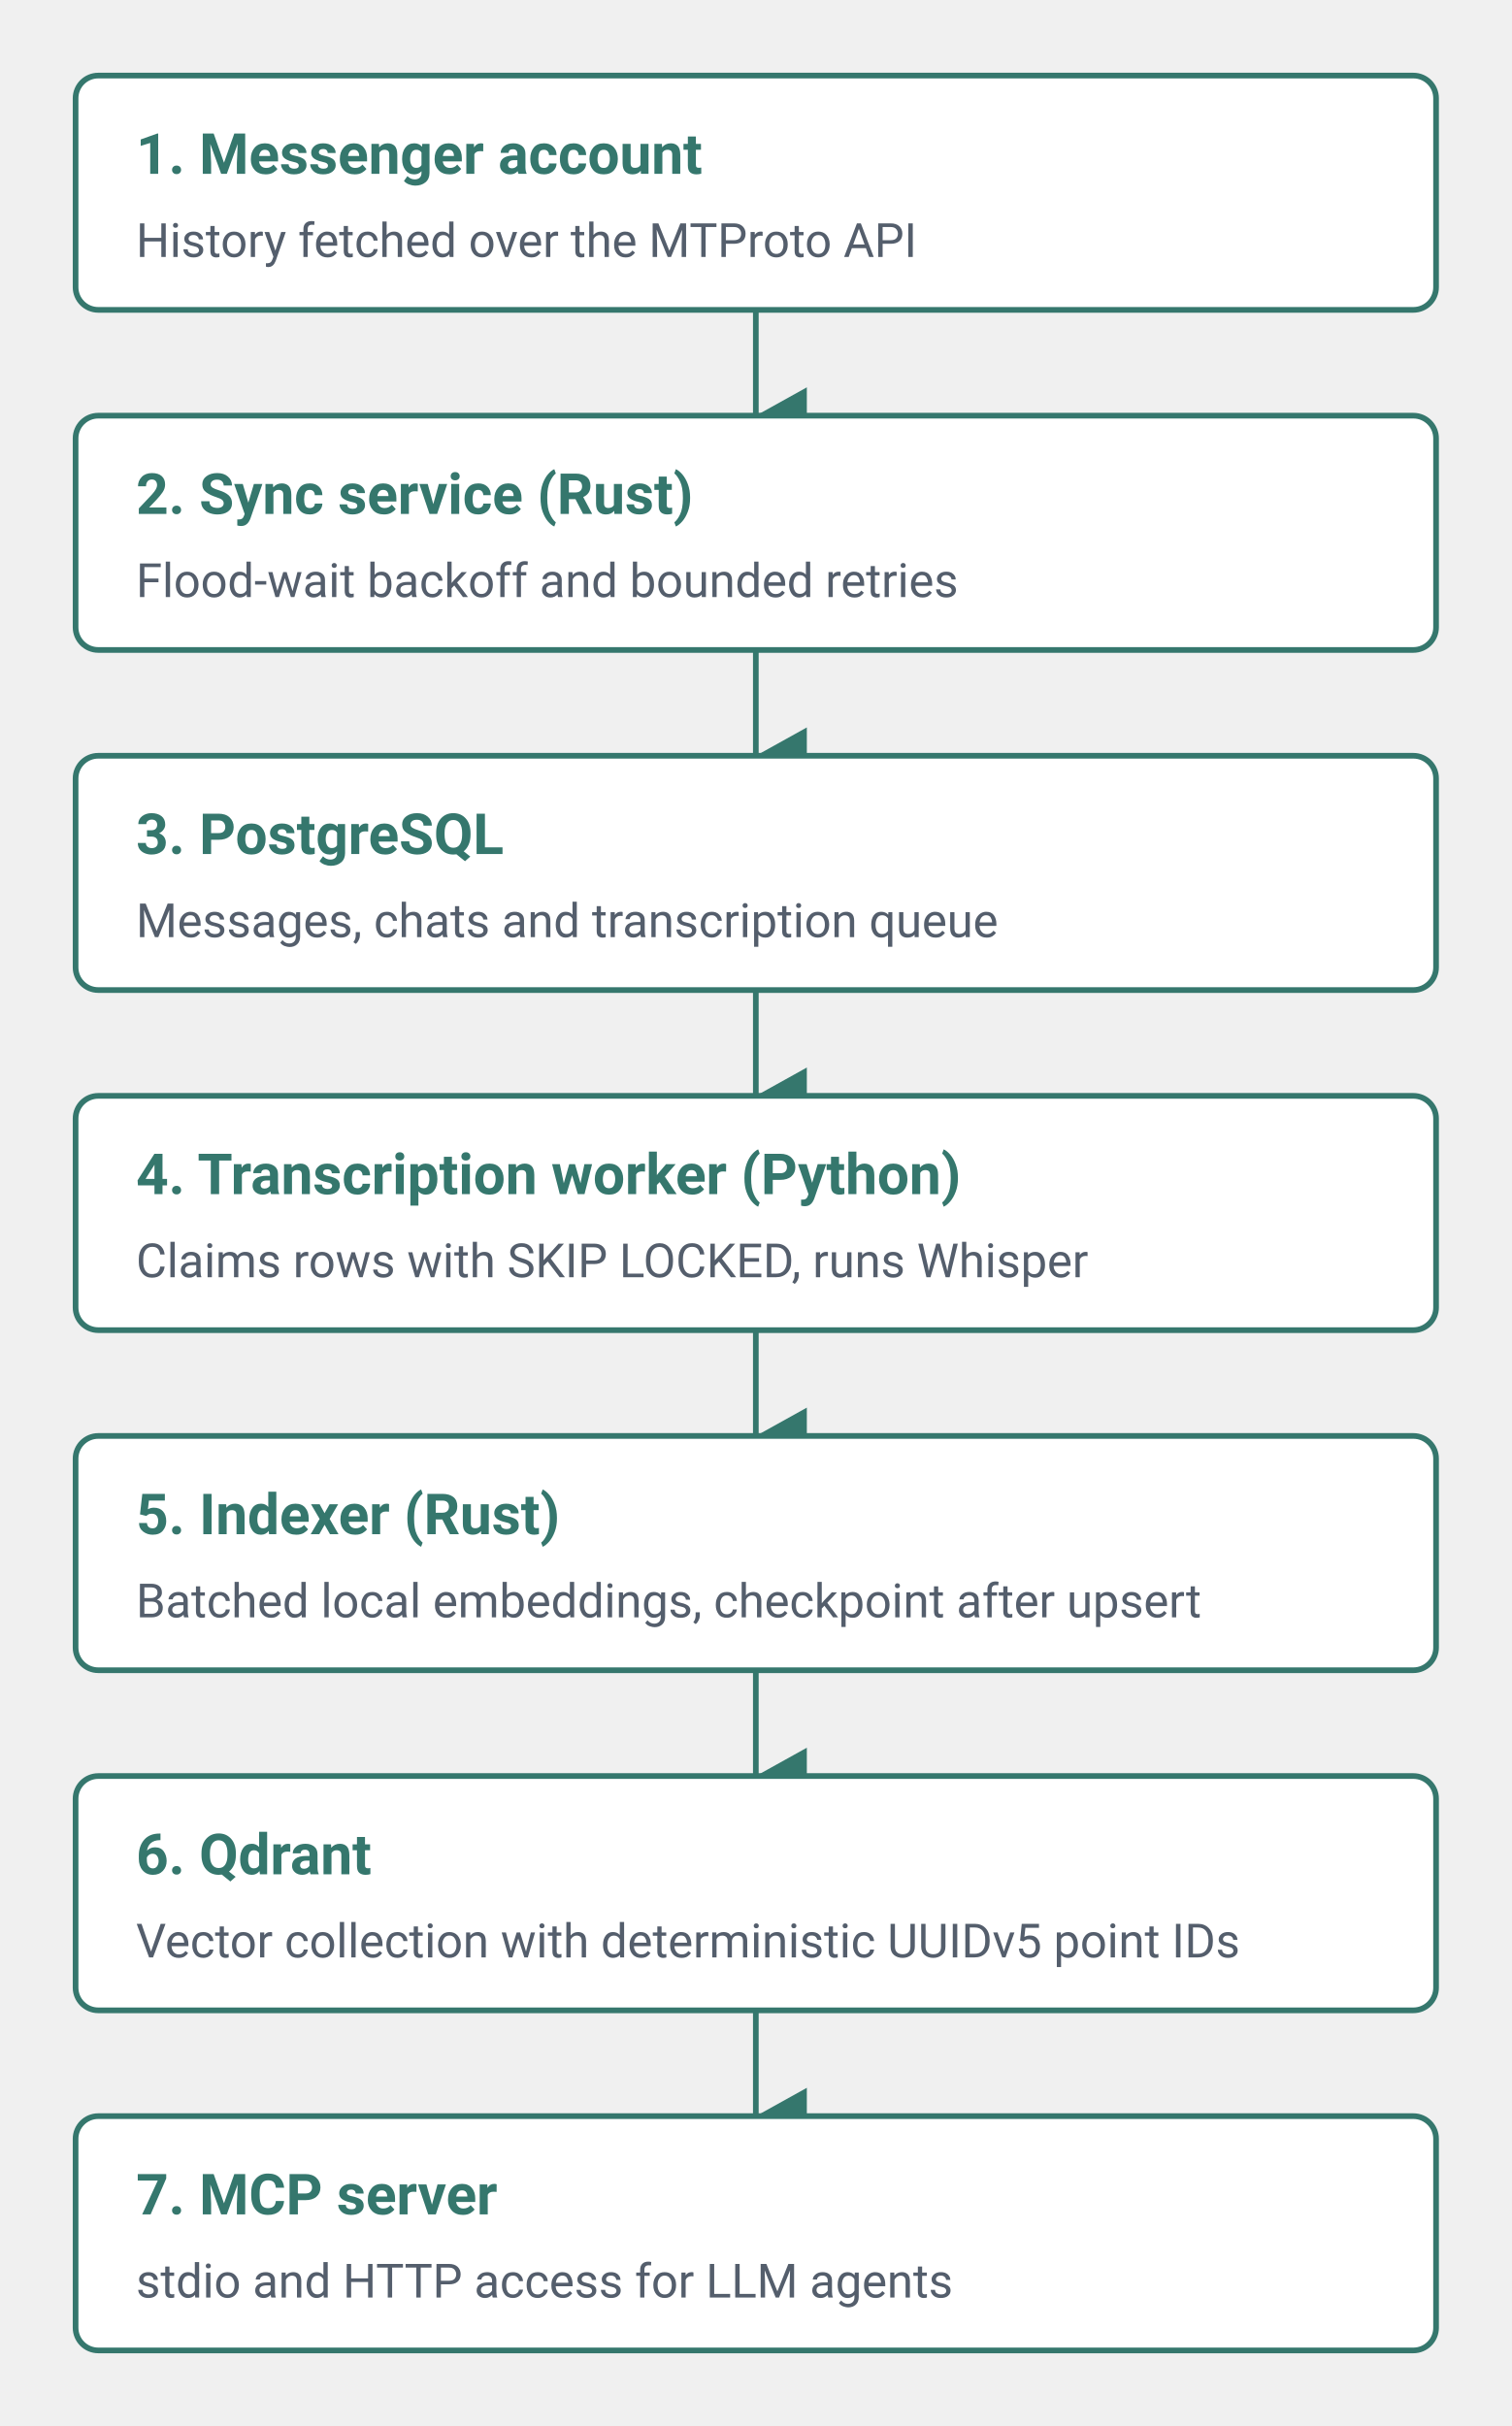
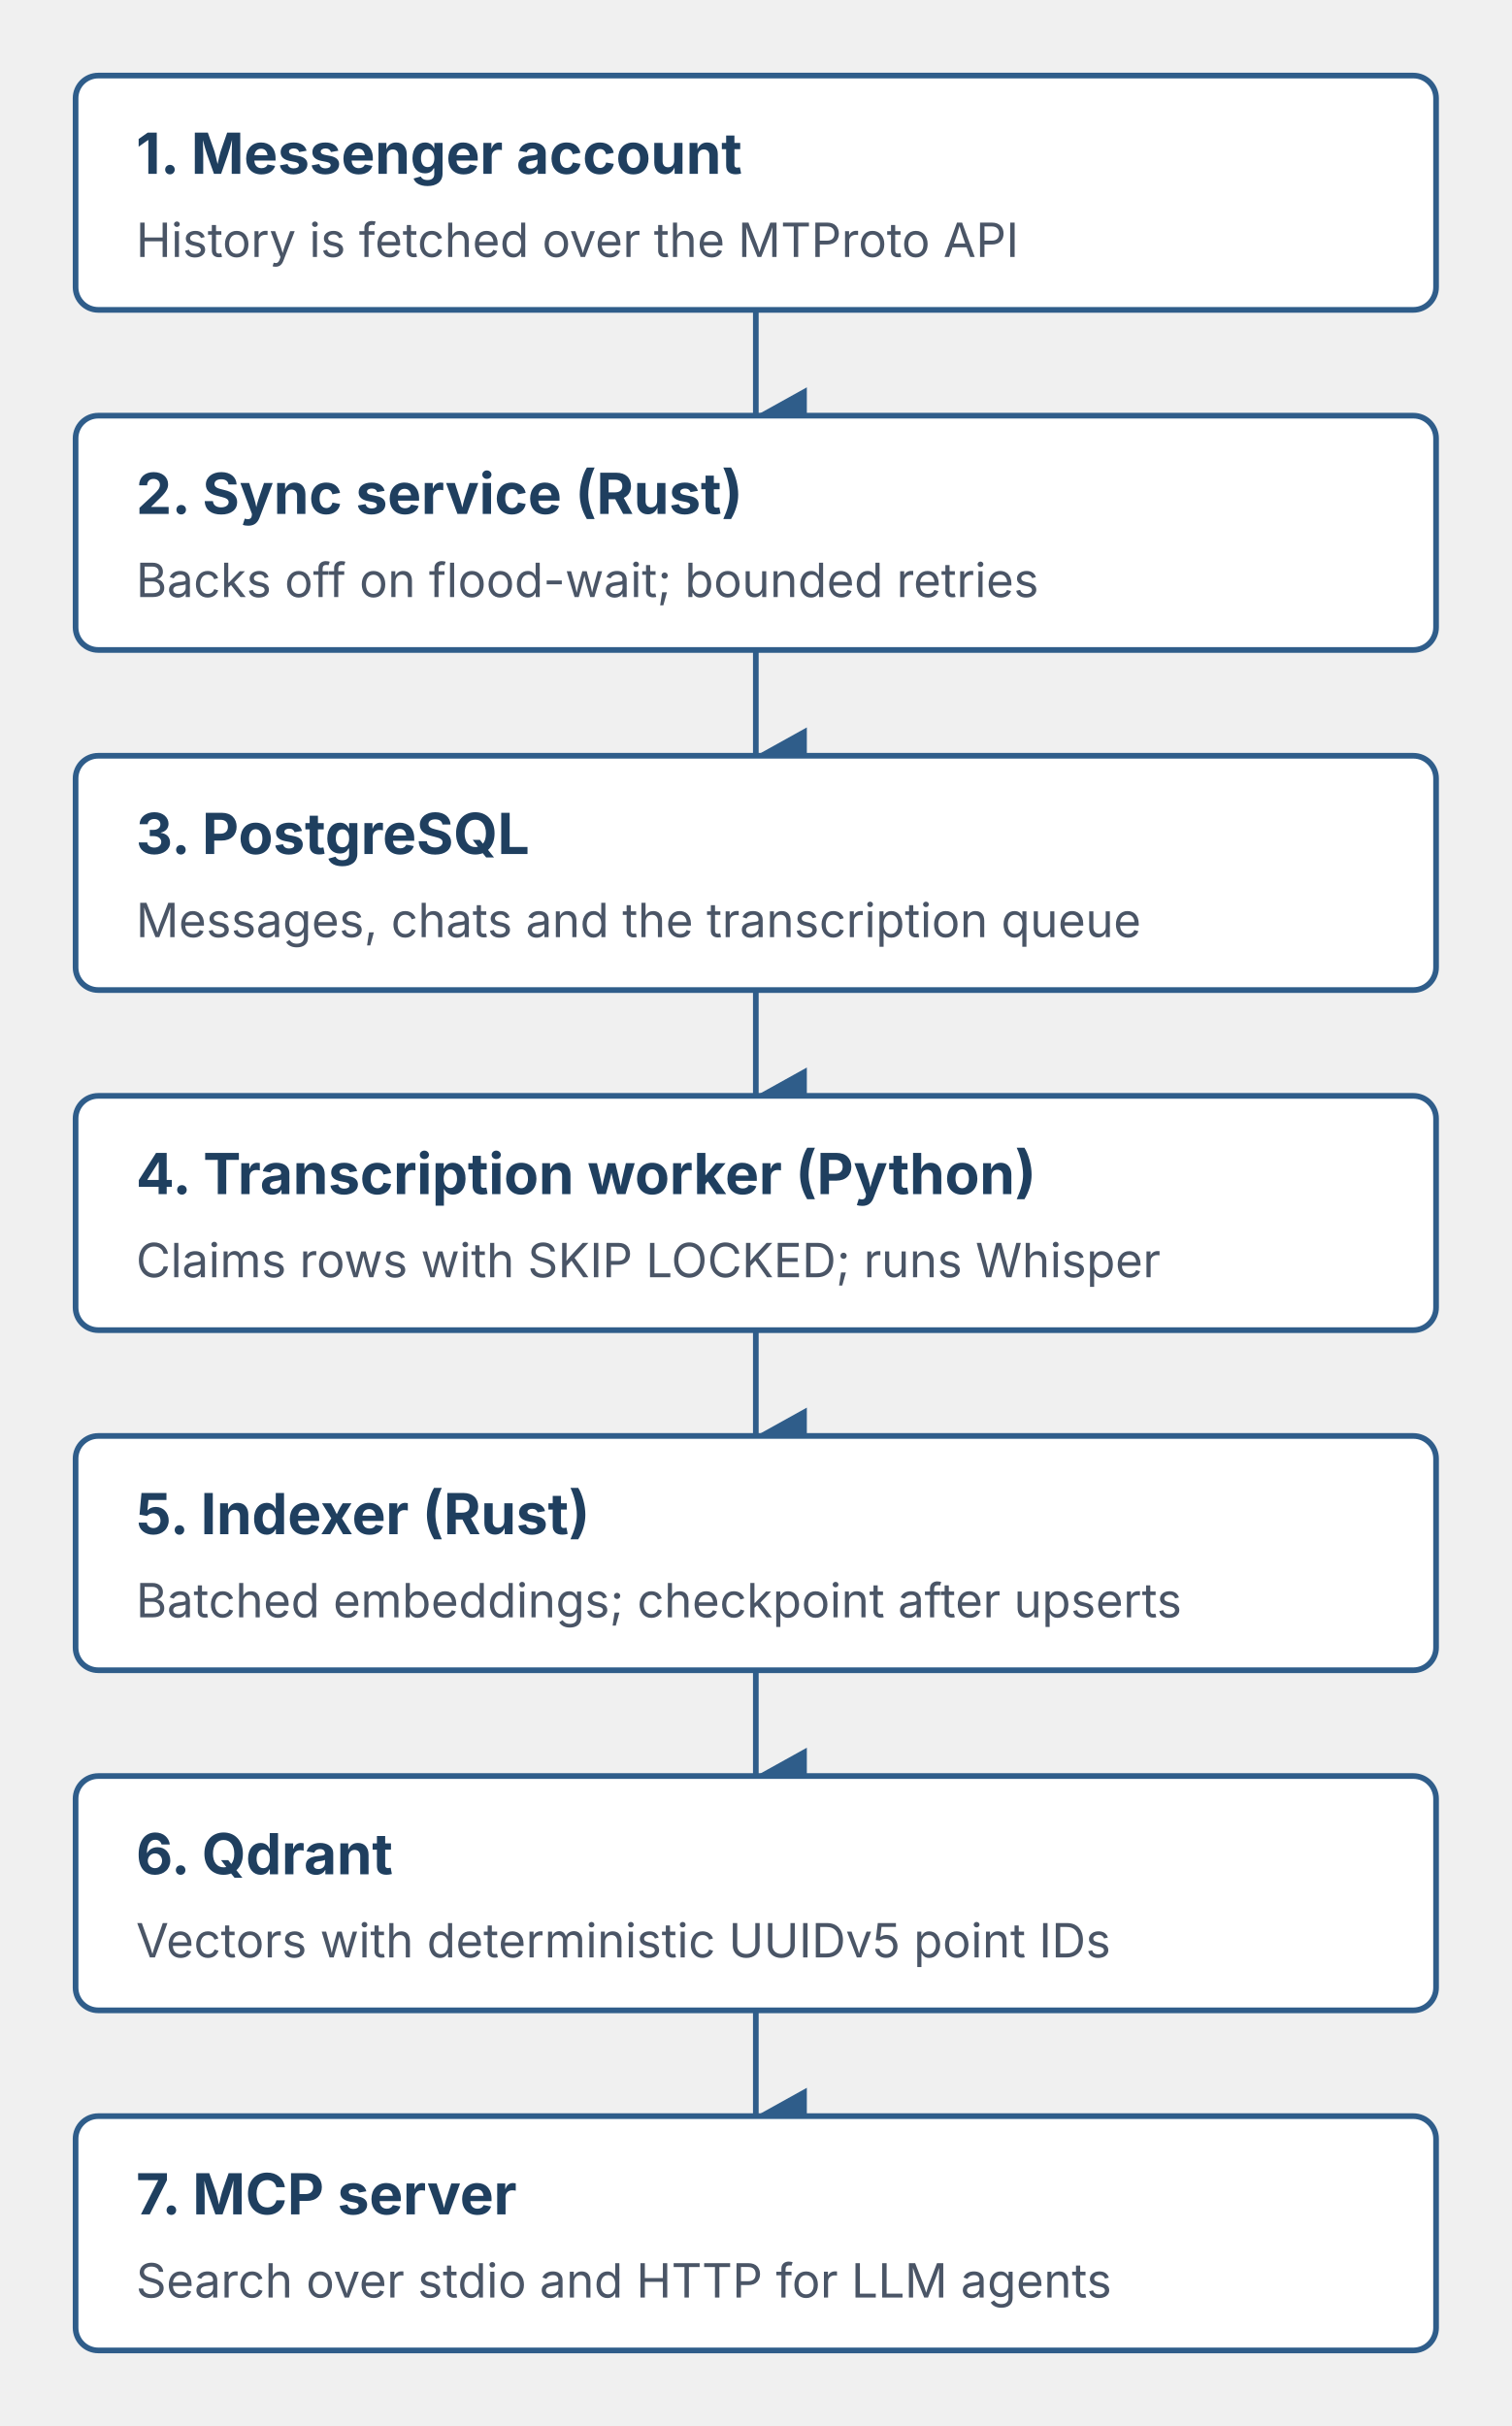
<svg xmlns="http://www.w3.org/2000/svg" viewBox="0 0 400 642" role="img">
  <defs>
    <marker id="arrow" markerWidth="10" markerHeight="10" refX="5" refY="9" orient="auto">
-       <path d="M0,0 L5,9 L10,0" fill="#35776d" />
+       <path d="M0,0 L5,9 L10,0" fill="#2f5d8a" />
    </marker>
  </defs>
  <style>
-     .box { fill: #fff; stroke: #35776d; stroke-width: 1.5; }
-     .title { fill: #35776d; font: 700 15px Roboto, Arial, sans-serif; }
-     .detail { fill: #545e6c; font: 400 12.5px Roboto, Arial, sans-serif; }
-     .link { stroke: #35776d; stroke-width: 1.5; marker-end: url(#arrow); }
+     .box { fill: #ffffff; stroke: #2f5d8a; stroke-width: 1.5; }
+     .title { fill: #1f3f5f; font: 700 15px Inter, Arial, sans-serif; }
+     .detail { fill: #4a5566; font: 400 12.5px Inter, Arial, sans-serif; }
+     .link { stroke: #2f5d8a; stroke-width: 1.5; marker-end: url(#arrow); }
  </style>
  <rect class="box" x="20" y="20" width="360" height="62" rx="6" />
  <text class="title" x="36" y="46">1. Messenger account</text>
-   <text class="detail" x="36" y="68">History fetched over the MTProto API</text>
+   <text class="detail" x="36" y="68">History is fetched over the MTProto API</text>
  <line class="link" x1="200" y1="82" x2="200" y2="110" />
  <rect class="box" x="20" y="110" width="360" height="62" rx="6" />
  <text class="title" x="36" y="136">2. Sync service (Rust)</text>
-   <text class="detail" x="36" y="158">Flood-wait backoff and bounded retries</text>
+   <text class="detail" x="36" y="158">Backs off on flood-wait; bounded retries</text>
  <line class="link" x1="200" y1="172" x2="200" y2="200" />
  <rect class="box" x="20" y="200" width="360" height="62" rx="6" />
  <text class="title" x="36" y="226">3. PostgreSQL</text>
-   <text class="detail" x="36" y="248">Messages, chats and transcription queue</text>
+   <text class="detail" x="36" y="248">Messages, chats and the transcription queue</text>
  <line class="link" x1="200" y1="262" x2="200" y2="290" />
  <rect class="box" x="20" y="290" width="360" height="62" rx="6" />
  <text class="title" x="36" y="316">4. Transcription worker (Python)</text>
-   <text class="detail" x="36" y="338">Claims rows with SKIP LOCKED, runs Whisper</text>
+   <text class="detail" x="36" y="338">Claims rows with SKIP LOCKED; runs Whisper</text>
  <line class="link" x1="200" y1="352" x2="200" y2="380" />
  <rect class="box" x="20" y="380" width="360" height="62" rx="6" />
  <text class="title" x="36" y="406">5. Indexer (Rust)</text>
-   <text class="detail" x="36" y="428">Batched local embeddings, checkpoint after upsert</text>
+   <text class="detail" x="36" y="428">Batched embeddings; checkpoint after upserts</text>
  <line class="link" x1="200" y1="442" x2="200" y2="470" />
  <rect class="box" x="20" y="470" width="360" height="62" rx="6" />
  <text class="title" x="36" y="496">6. Qdrant</text>
-   <text class="detail" x="36" y="518">Vector collection with deterministic UUIDv5 point IDs</text>
+   <text class="detail" x="36" y="518">Vectors with deterministic UUIDv5 point IDs</text>
  <line class="link" x1="200" y1="532" x2="200" y2="560" />
  <rect class="box" x="20" y="560" width="360" height="62" rx="6" />
  <text class="title" x="36" y="586">7. MCP server</text>
-   <text class="detail" x="36" y="608">stdio and HTTP access for LLM agents</text>
+   <text class="detail" x="36" y="608">Search over stdio and HTTP for LLM agents</text>
</svg>
